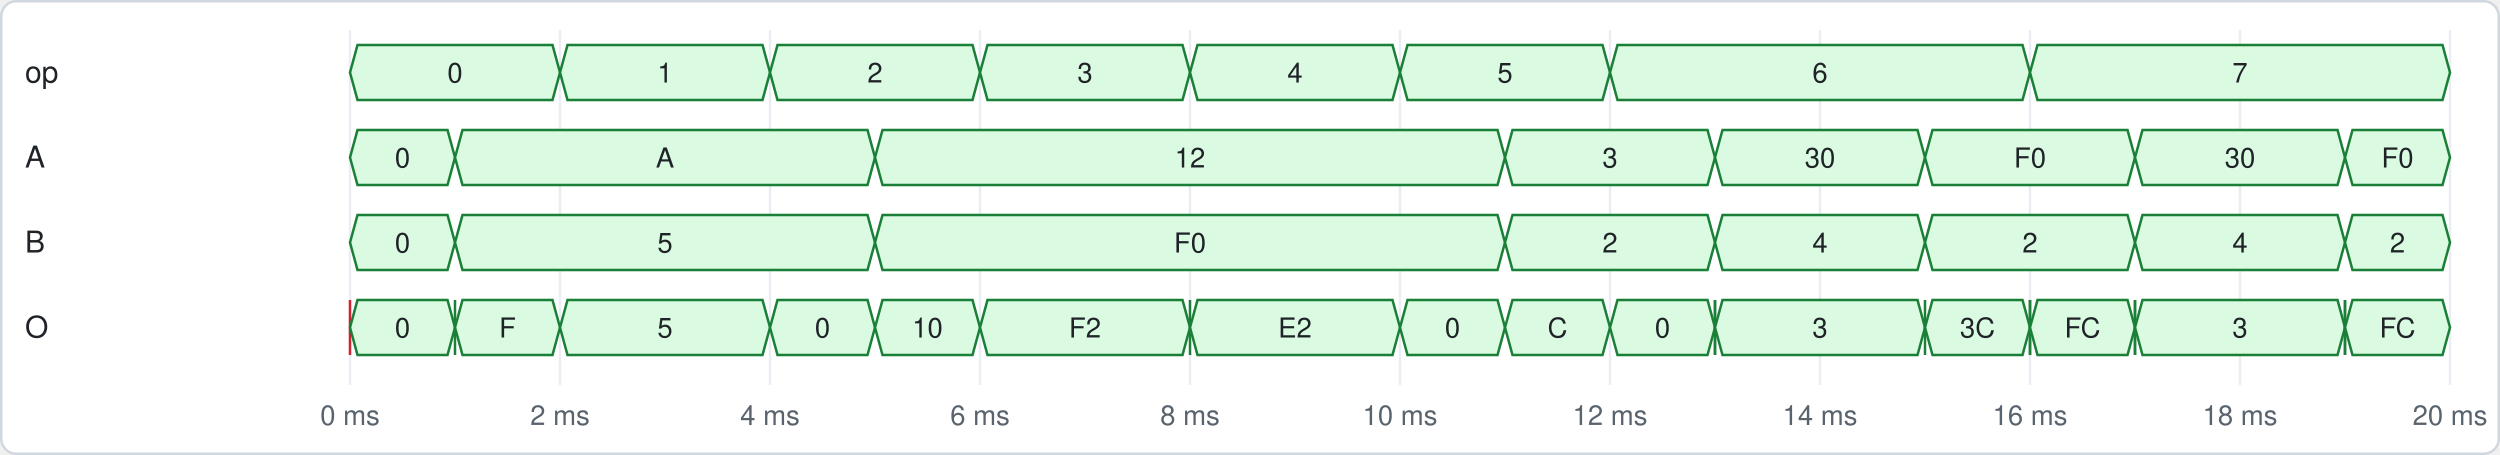
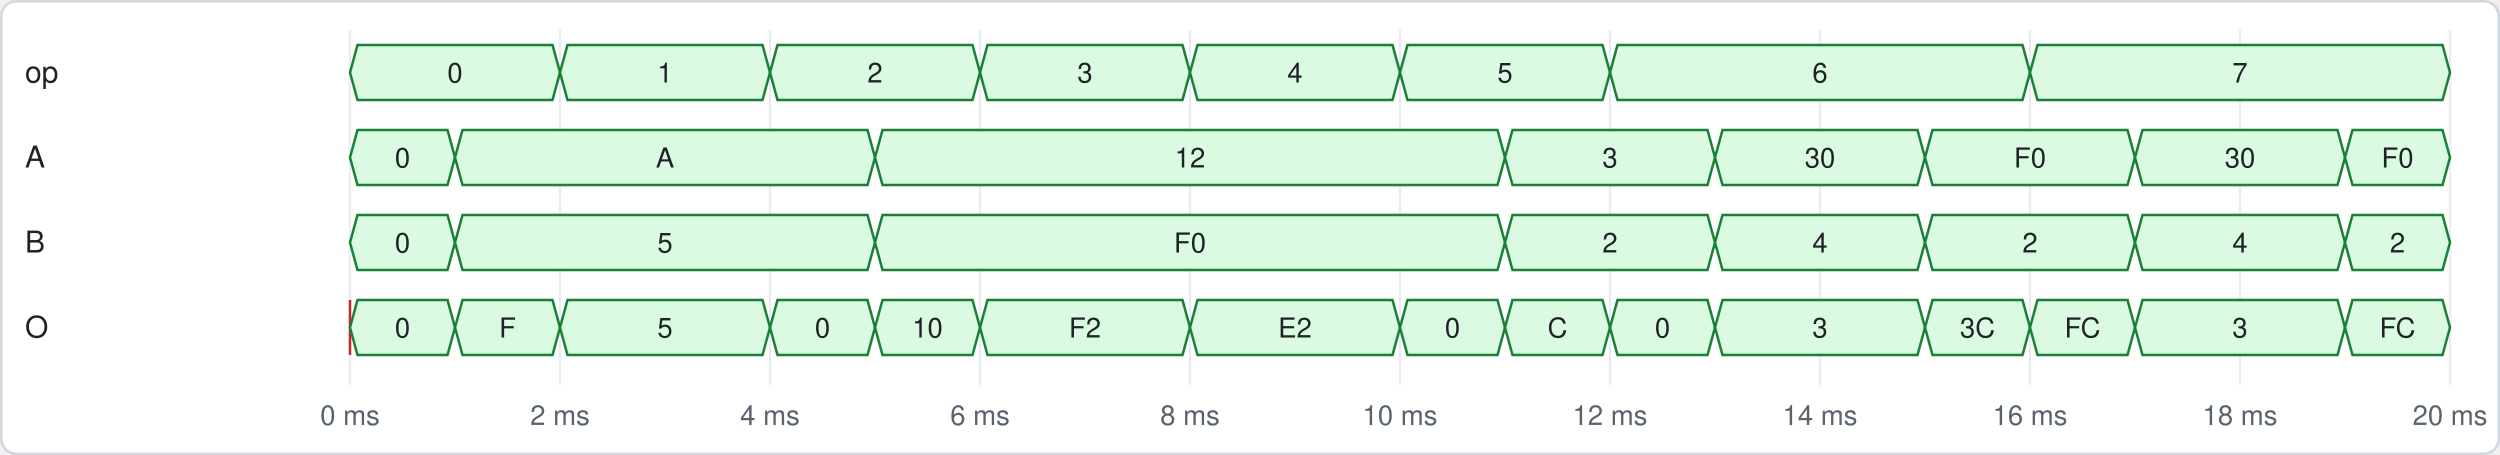
<svg xmlns="http://www.w3.org/2000/svg" width="1000" height="182" viewBox="0 0 1000 182" font-family="Helvetica, Arial, sans-serif" font-size="12">
  <rect x="0.5" y="0.5" width="999" height="181" rx="6" fill="#ffffff" stroke="#d0d7de" />
  <line x1="140.0" y1="12" x2="140.0" y2="154" stroke="#eaeef2" />
  <text x="140.0" y="170" text-anchor="middle" fill="#59636e" font-size="11">0 ms</text>
  <line x1="224.0" y1="12" x2="224.0" y2="154" stroke="#eaeef2" />
  <text x="224.0" y="170" text-anchor="middle" fill="#59636e" font-size="11">2 ms</text>
  <line x1="308.0" y1="12" x2="308.0" y2="154" stroke="#eaeef2" />
  <text x="308.0" y="170" text-anchor="middle" fill="#59636e" font-size="11">4 ms</text>
  <line x1="392.0" y1="12" x2="392.0" y2="154" stroke="#eaeef2" />
  <text x="392.0" y="170" text-anchor="middle" fill="#59636e" font-size="11">6 ms</text>
  <line x1="476.0" y1="12" x2="476.0" y2="154" stroke="#eaeef2" />
  <text x="476.0" y="170" text-anchor="middle" fill="#59636e" font-size="11">8 ms</text>
  <line x1="560.0" y1="12" x2="560.0" y2="154" stroke="#eaeef2" />
  <text x="560.0" y="170" text-anchor="middle" fill="#59636e" font-size="11">10 ms</text>
  <line x1="644.0" y1="12" x2="644.0" y2="154" stroke="#eaeef2" />
  <text x="644.0" y="170" text-anchor="middle" fill="#59636e" font-size="11">12 ms</text>
  <line x1="728.0" y1="12" x2="728.0" y2="154" stroke="#eaeef2" />
  <text x="728.0" y="170" text-anchor="middle" fill="#59636e" font-size="11">14 ms</text>
  <line x1="812.0" y1="12" x2="812.0" y2="154" stroke="#eaeef2" />
  <text x="812.0" y="170" text-anchor="middle" fill="#59636e" font-size="11">16 ms</text>
  <line x1="896.0" y1="12" x2="896.0" y2="154" stroke="#eaeef2" />
  <text x="896.0" y="170" text-anchor="middle" fill="#59636e" font-size="11">18 ms</text>
  <line x1="980.0" y1="12" x2="980.0" y2="154" stroke="#eaeef2" />
  <text x="980.0" y="170" text-anchor="middle" fill="#59636e" font-size="11">20 ms</text>
  <text x="10" y="33.0" fill="#1f2328">op</text>
  <polygon points="140.0,29.0 143.0,18.0 221.0,18.0 224.0,29.0 221.0,40.0 143.0,40.0" fill="#dafbe1" stroke="#1a7f37" stroke-width="1" />
  <text x="182.0" y="33.0" text-anchor="middle" fill="#1f2328" font-size="11">0</text>
  <polygon points="224.0,29.0 227.0,18.0 305.0,18.0 308.0,29.0 305.0,40.0 227.0,40.0" fill="#dafbe1" stroke="#1a7f37" stroke-width="1" />
  <text x="266.0" y="33.0" text-anchor="middle" fill="#1f2328" font-size="11">1</text>
  <polygon points="308.0,29.0 311.0,18.0 389.0,18.0 392.0,29.0 389.0,40.0 311.0,40.0" fill="#dafbe1" stroke="#1a7f37" stroke-width="1" />
  <text x="350.0" y="33.0" text-anchor="middle" fill="#1f2328" font-size="11">2</text>
  <polygon points="392.0,29.0 395.0,18.0 473.0,18.0 476.0,29.0 473.0,40.0 395.0,40.0" fill="#dafbe1" stroke="#1a7f37" stroke-width="1" />
  <text x="434.0" y="33.0" text-anchor="middle" fill="#1f2328" font-size="11">3</text>
  <polygon points="476.0,29.0 479.0,18.0 557.0,18.0 560.0,29.0 557.0,40.0 479.0,40.0" fill="#dafbe1" stroke="#1a7f37" stroke-width="1" />
  <text x="518.0" y="33.0" text-anchor="middle" fill="#1f2328" font-size="11">4</text>
  <polygon points="560.0,29.0 563.0,18.0 641.0,18.0 644.0,29.0 641.0,40.0 563.0,40.0" fill="#dafbe1" stroke="#1a7f37" stroke-width="1" />
  <text x="602.0" y="33.0" text-anchor="middle" fill="#1f2328" font-size="11">5</text>
  <polygon points="644.0,29.0 647.0,18.0 809.0,18.0 812.0,29.0 809.0,40.0 647.0,40.0" fill="#dafbe1" stroke="#1a7f37" stroke-width="1" />
  <text x="728.0" y="33.0" text-anchor="middle" fill="#1f2328" font-size="11">6</text>
  <polygon points="812.0,29.0 815.0,18.0 977.0,18.0 980.0,29.0 977.0,40.0 815.0,40.0" fill="#dafbe1" stroke="#1a7f37" stroke-width="1" />
  <text x="896.0" y="33.0" text-anchor="middle" fill="#1f2328" font-size="11">7</text>
  <text x="10" y="67.0" fill="#1f2328">A</text>
  <polygon points="140.0,63.0 143.0,52.0 179.0,52.0 182.0,63.0 179.0,74.0 143.0,74.0" fill="#dafbe1" stroke="#1a7f37" stroke-width="1" />
  <text x="161.0" y="67.0" text-anchor="middle" fill="#1f2328" font-size="11">0</text>
  <polygon points="182.0,63.0 185.0,52.0 347.0,52.0 350.0,63.0 347.0,74.0 185.0,74.0" fill="#dafbe1" stroke="#1a7f37" stroke-width="1" />
  <text x="266.0" y="67.0" text-anchor="middle" fill="#1f2328" font-size="11">A</text>
  <polygon points="350.0,63.0 353.0,52.0 599.0,52.0 602.0,63.0 599.0,74.0 353.0,74.0" fill="#dafbe1" stroke="#1a7f37" stroke-width="1" />
  <text x="476.0" y="67.0" text-anchor="middle" fill="#1f2328" font-size="11">12</text>
  <polygon points="602.0,63.0 605.0,52.0 683.0,52.0 686.0,63.0 683.0,74.0 605.0,74.0" fill="#dafbe1" stroke="#1a7f37" stroke-width="1" />
  <text x="644.0" y="67.0" text-anchor="middle" fill="#1f2328" font-size="11">3</text>
  <polygon points="686.0,63.0 689.0,52.0 767.0,52.0 770.0,63.0 767.0,74.0 689.0,74.0" fill="#dafbe1" stroke="#1a7f37" stroke-width="1" />
  <text x="728.0" y="67.0" text-anchor="middle" fill="#1f2328" font-size="11">30</text>
  <polygon points="770.0,63.0 773.0,52.0 851.0,52.0 854.0,63.0 851.0,74.0 773.0,74.0" fill="#dafbe1" stroke="#1a7f37" stroke-width="1" />
  <text x="812.0" y="67.0" text-anchor="middle" fill="#1f2328" font-size="11">F0</text>
  <polygon points="854.0,63.0 857.0,52.0 935.0,52.0 938.0,63.0 935.0,74.0 857.0,74.0" fill="#dafbe1" stroke="#1a7f37" stroke-width="1" />
  <text x="896.0" y="67.0" text-anchor="middle" fill="#1f2328" font-size="11">30</text>
  <polygon points="938.0,63.0 941.0,52.0 977.0,52.0 980.0,63.0 977.0,74.0 941.0,74.0" fill="#dafbe1" stroke="#1a7f37" stroke-width="1" />
  <text x="959.0" y="67.0" text-anchor="middle" fill="#1f2328" font-size="11">F0</text>
  <text x="10" y="101.0" fill="#1f2328">B</text>
  <polygon points="140.0,97.0 143.0,86.0 179.0,86.0 182.0,97.0 179.0,108.0 143.0,108.0" fill="#dafbe1" stroke="#1a7f37" stroke-width="1" />
  <text x="161.0" y="101.0" text-anchor="middle" fill="#1f2328" font-size="11">0</text>
  <polygon points="182.0,97.0 185.0,86.0 347.0,86.0 350.0,97.0 347.0,108.0 185.0,108.0" fill="#dafbe1" stroke="#1a7f37" stroke-width="1" />
  <text x="266.0" y="101.0" text-anchor="middle" fill="#1f2328" font-size="11">5</text>
  <polygon points="350.0,97.0 353.0,86.0 599.0,86.0 602.0,97.0 599.0,108.0 353.0,108.0" fill="#dafbe1" stroke="#1a7f37" stroke-width="1" />
  <text x="476.0" y="101.0" text-anchor="middle" fill="#1f2328" font-size="11">F0</text>
  <polygon points="602.0,97.0 605.0,86.0 683.0,86.0 686.0,97.0 683.0,108.0 605.0,108.0" fill="#dafbe1" stroke="#1a7f37" stroke-width="1" />
  <text x="644.0" y="101.0" text-anchor="middle" fill="#1f2328" font-size="11">2</text>
  <polygon points="686.0,97.0 689.0,86.0 767.0,86.0 770.0,97.0 767.0,108.0 689.0,108.0" fill="#dafbe1" stroke="#1a7f37" stroke-width="1" />
  <text x="728.0" y="101.0" text-anchor="middle" fill="#1f2328" font-size="11">4</text>
  <polygon points="770.0,97.0 773.0,86.0 851.0,86.0 854.0,97.0 851.0,108.0 773.0,108.0" fill="#dafbe1" stroke="#1a7f37" stroke-width="1" />
  <text x="812.0" y="101.0" text-anchor="middle" fill="#1f2328" font-size="11">2</text>
  <polygon points="854.0,97.0 857.0,86.0 935.0,86.0 938.0,97.0 935.0,108.0 857.0,108.0" fill="#dafbe1" stroke="#1a7f37" stroke-width="1" />
  <text x="896.0" y="101.0" text-anchor="middle" fill="#1f2328" font-size="11">4</text>
  <polygon points="938.0,97.0 941.0,86.0 977.0,86.0 980.0,97.0 977.0,108.0 941.0,108.0" fill="#dafbe1" stroke="#1a7f37" stroke-width="1" />
  <text x="959.0" y="101.0" text-anchor="middle" fill="#1f2328" font-size="11">2</text>
  <text x="10" y="135.0" fill="#1f2328">O</text>
  <polygon points="140.0,131.0 140.0,120.0 140.0,120.0 140.0,131.0 140.0,142.0 140.0,142.0" fill="#ffebe9" stroke="#cf222e" stroke-width="1" />
  <polygon points="140.0,131.0 143.0,120.0 179.0,120.0 182.0,131.0 179.0,142.0 143.0,142.0" fill="#dafbe1" stroke="#1a7f37" stroke-width="1" />
  <text x="161.0" y="135.0" text-anchor="middle" fill="#1f2328" font-size="11">0</text>
-   <polygon points="182.0,131.0 182.0,120.0 182.0,120.0 182.0,131.0 182.0,142.0 182.0,142.0" fill="#dafbe1" stroke="#1a7f37" stroke-width="1" />
  <polygon points="182.0,131.0 185.0,120.0 221.0,120.0 224.0,131.0 221.0,142.0 185.0,142.0" fill="#dafbe1" stroke="#1a7f37" stroke-width="1" />
  <text x="203.0" y="135.0" text-anchor="middle" fill="#1f2328" font-size="11">F</text>
  <polygon points="224.0,131.0 227.0,120.0 305.0,120.0 308.0,131.0 305.0,142.0 227.0,142.0" fill="#dafbe1" stroke="#1a7f37" stroke-width="1" />
  <text x="266.0" y="135.0" text-anchor="middle" fill="#1f2328" font-size="11">5</text>
  <polygon points="308.0,131.0 311.0,120.0 347.0,120.0 350.0,131.0 347.0,142.0 311.0,142.0" fill="#dafbe1" stroke="#1a7f37" stroke-width="1" />
  <text x="329.0" y="135.0" text-anchor="middle" fill="#1f2328" font-size="11">0</text>
  <polygon points="350.0,131.0 353.0,120.0 389.0,120.0 392.0,131.0 389.0,142.0 353.0,142.0" fill="#dafbe1" stroke="#1a7f37" stroke-width="1" />
  <text x="371.0" y="135.0" text-anchor="middle" fill="#1f2328" font-size="11">10</text>
  <polygon points="392.0,131.0 395.0,120.0 473.0,120.0 476.0,131.0 473.0,142.0 395.0,142.0" fill="#dafbe1" stroke="#1a7f37" stroke-width="1" />
  <text x="434.0" y="135.0" text-anchor="middle" fill="#1f2328" font-size="11">F2</text>
-   <polygon points="476.0,131.0 476.0,120.0 476.0,120.0 476.0,131.0 476.0,142.0 476.0,142.0" fill="#dafbe1" stroke="#1a7f37" stroke-width="1" />
  <polygon points="476.0,131.0 479.0,120.0 557.0,120.0 560.0,131.0 557.0,142.0 479.0,142.0" fill="#dafbe1" stroke="#1a7f37" stroke-width="1" />
  <text x="518.0" y="135.0" text-anchor="middle" fill="#1f2328" font-size="11">E2</text>
  <polygon points="560.0,131.0 563.0,120.0 599.0,120.0 602.0,131.0 599.0,142.0 563.0,142.0" fill="#dafbe1" stroke="#1a7f37" stroke-width="1" />
  <text x="581.0" y="135.0" text-anchor="middle" fill="#1f2328" font-size="11">0</text>
  <polygon points="602.0,131.0 605.0,120.0 641.0,120.0 644.0,131.0 641.0,142.0 605.0,142.0" fill="#dafbe1" stroke="#1a7f37" stroke-width="1" />
  <text x="623.0" y="135.0" text-anchor="middle" fill="#1f2328" font-size="11">C</text>
  <polygon points="644.0,131.0 647.0,120.0 683.0,120.0 686.0,131.0 683.0,142.0 647.0,142.0" fill="#dafbe1" stroke="#1a7f37" stroke-width="1" />
  <text x="665.0" y="135.0" text-anchor="middle" fill="#1f2328" font-size="11">0</text>
-   <polygon points="686.0,131.0 686.0,120.0 686.0,120.0 686.0,131.0 686.0,142.0 686.0,142.0" fill="#dafbe1" stroke="#1a7f37" stroke-width="1" />
-   <polygon points="686.0,131.0 686.0,120.0 686.0,120.0 686.0,131.0 686.0,142.0 686.0,142.0" fill="#dafbe1" stroke="#1a7f37" stroke-width="1" />
  <polygon points="686.0,131.0 689.0,120.0 767.0,120.0 770.0,131.0 767.0,142.0 689.0,142.0" fill="#dafbe1" stroke="#1a7f37" stroke-width="1" />
  <text x="728.0" y="135.0" text-anchor="middle" fill="#1f2328" font-size="11">3</text>
-   <polygon points="770.0,131.0 770.0,120.0 770.0,120.0 770.0,131.0 770.0,142.0 770.0,142.0" fill="#dafbe1" stroke="#1a7f37" stroke-width="1" />
  <polygon points="770.0,131.0 773.0,120.0 809.0,120.0 812.0,131.0 809.0,142.0 773.0,142.0" fill="#dafbe1" stroke="#1a7f37" stroke-width="1" />
  <text x="791.0" y="135.0" text-anchor="middle" fill="#1f2328" font-size="11">3C</text>
-   <polygon points="812.0,131.0 812.0,120.0 812.0,120.0 812.0,131.0 812.0,142.0 812.0,142.0" fill="#dafbe1" stroke="#1a7f37" stroke-width="1" />
-   <polygon points="812.0,131.0 812.0,120.0 812.0,120.0 812.0,131.0 812.0,142.0 812.0,142.0" fill="#dafbe1" stroke="#1a7f37" stroke-width="1" />
  <polygon points="812.0,131.0 815.0,120.0 851.0,120.0 854.0,131.0 851.0,142.0 815.0,142.0" fill="#dafbe1" stroke="#1a7f37" stroke-width="1" />
  <text x="833.0" y="135.0" text-anchor="middle" fill="#1f2328" font-size="11">FC</text>
-   <polygon points="854.0,131.0 854.0,120.0 854.0,120.0 854.0,131.0 854.0,142.0 854.0,142.0" fill="#dafbe1" stroke="#1a7f37" stroke-width="1" />
-   <polygon points="854.0,131.0 854.0,120.0 854.0,120.0 854.0,131.0 854.0,142.0 854.0,142.0" fill="#dafbe1" stroke="#1a7f37" stroke-width="1" />
  <polygon points="854.0,131.0 857.0,120.0 935.0,120.0 938.0,131.0 935.0,142.0 857.0,142.0" fill="#dafbe1" stroke="#1a7f37" stroke-width="1" />
  <text x="896.0" y="135.0" text-anchor="middle" fill="#1f2328" font-size="11">3</text>
-   <polygon points="938.0,131.0 938.0,120.0 938.0,120.0 938.0,131.0 938.0,142.0 938.0,142.0" fill="#dafbe1" stroke="#1a7f37" stroke-width="1" />
-   <polygon points="938.0,131.0 938.0,120.0 938.0,120.0 938.0,131.0 938.0,142.0 938.0,142.0" fill="#dafbe1" stroke="#1a7f37" stroke-width="1" />
  <polygon points="938.0,131.0 941.0,120.0 977.0,120.0 980.0,131.0 977.0,142.0 941.0,142.0" fill="#dafbe1" stroke="#1a7f37" stroke-width="1" />
  <text x="959.0" y="135.0" text-anchor="middle" fill="#1f2328" font-size="11">FC</text>
</svg>
